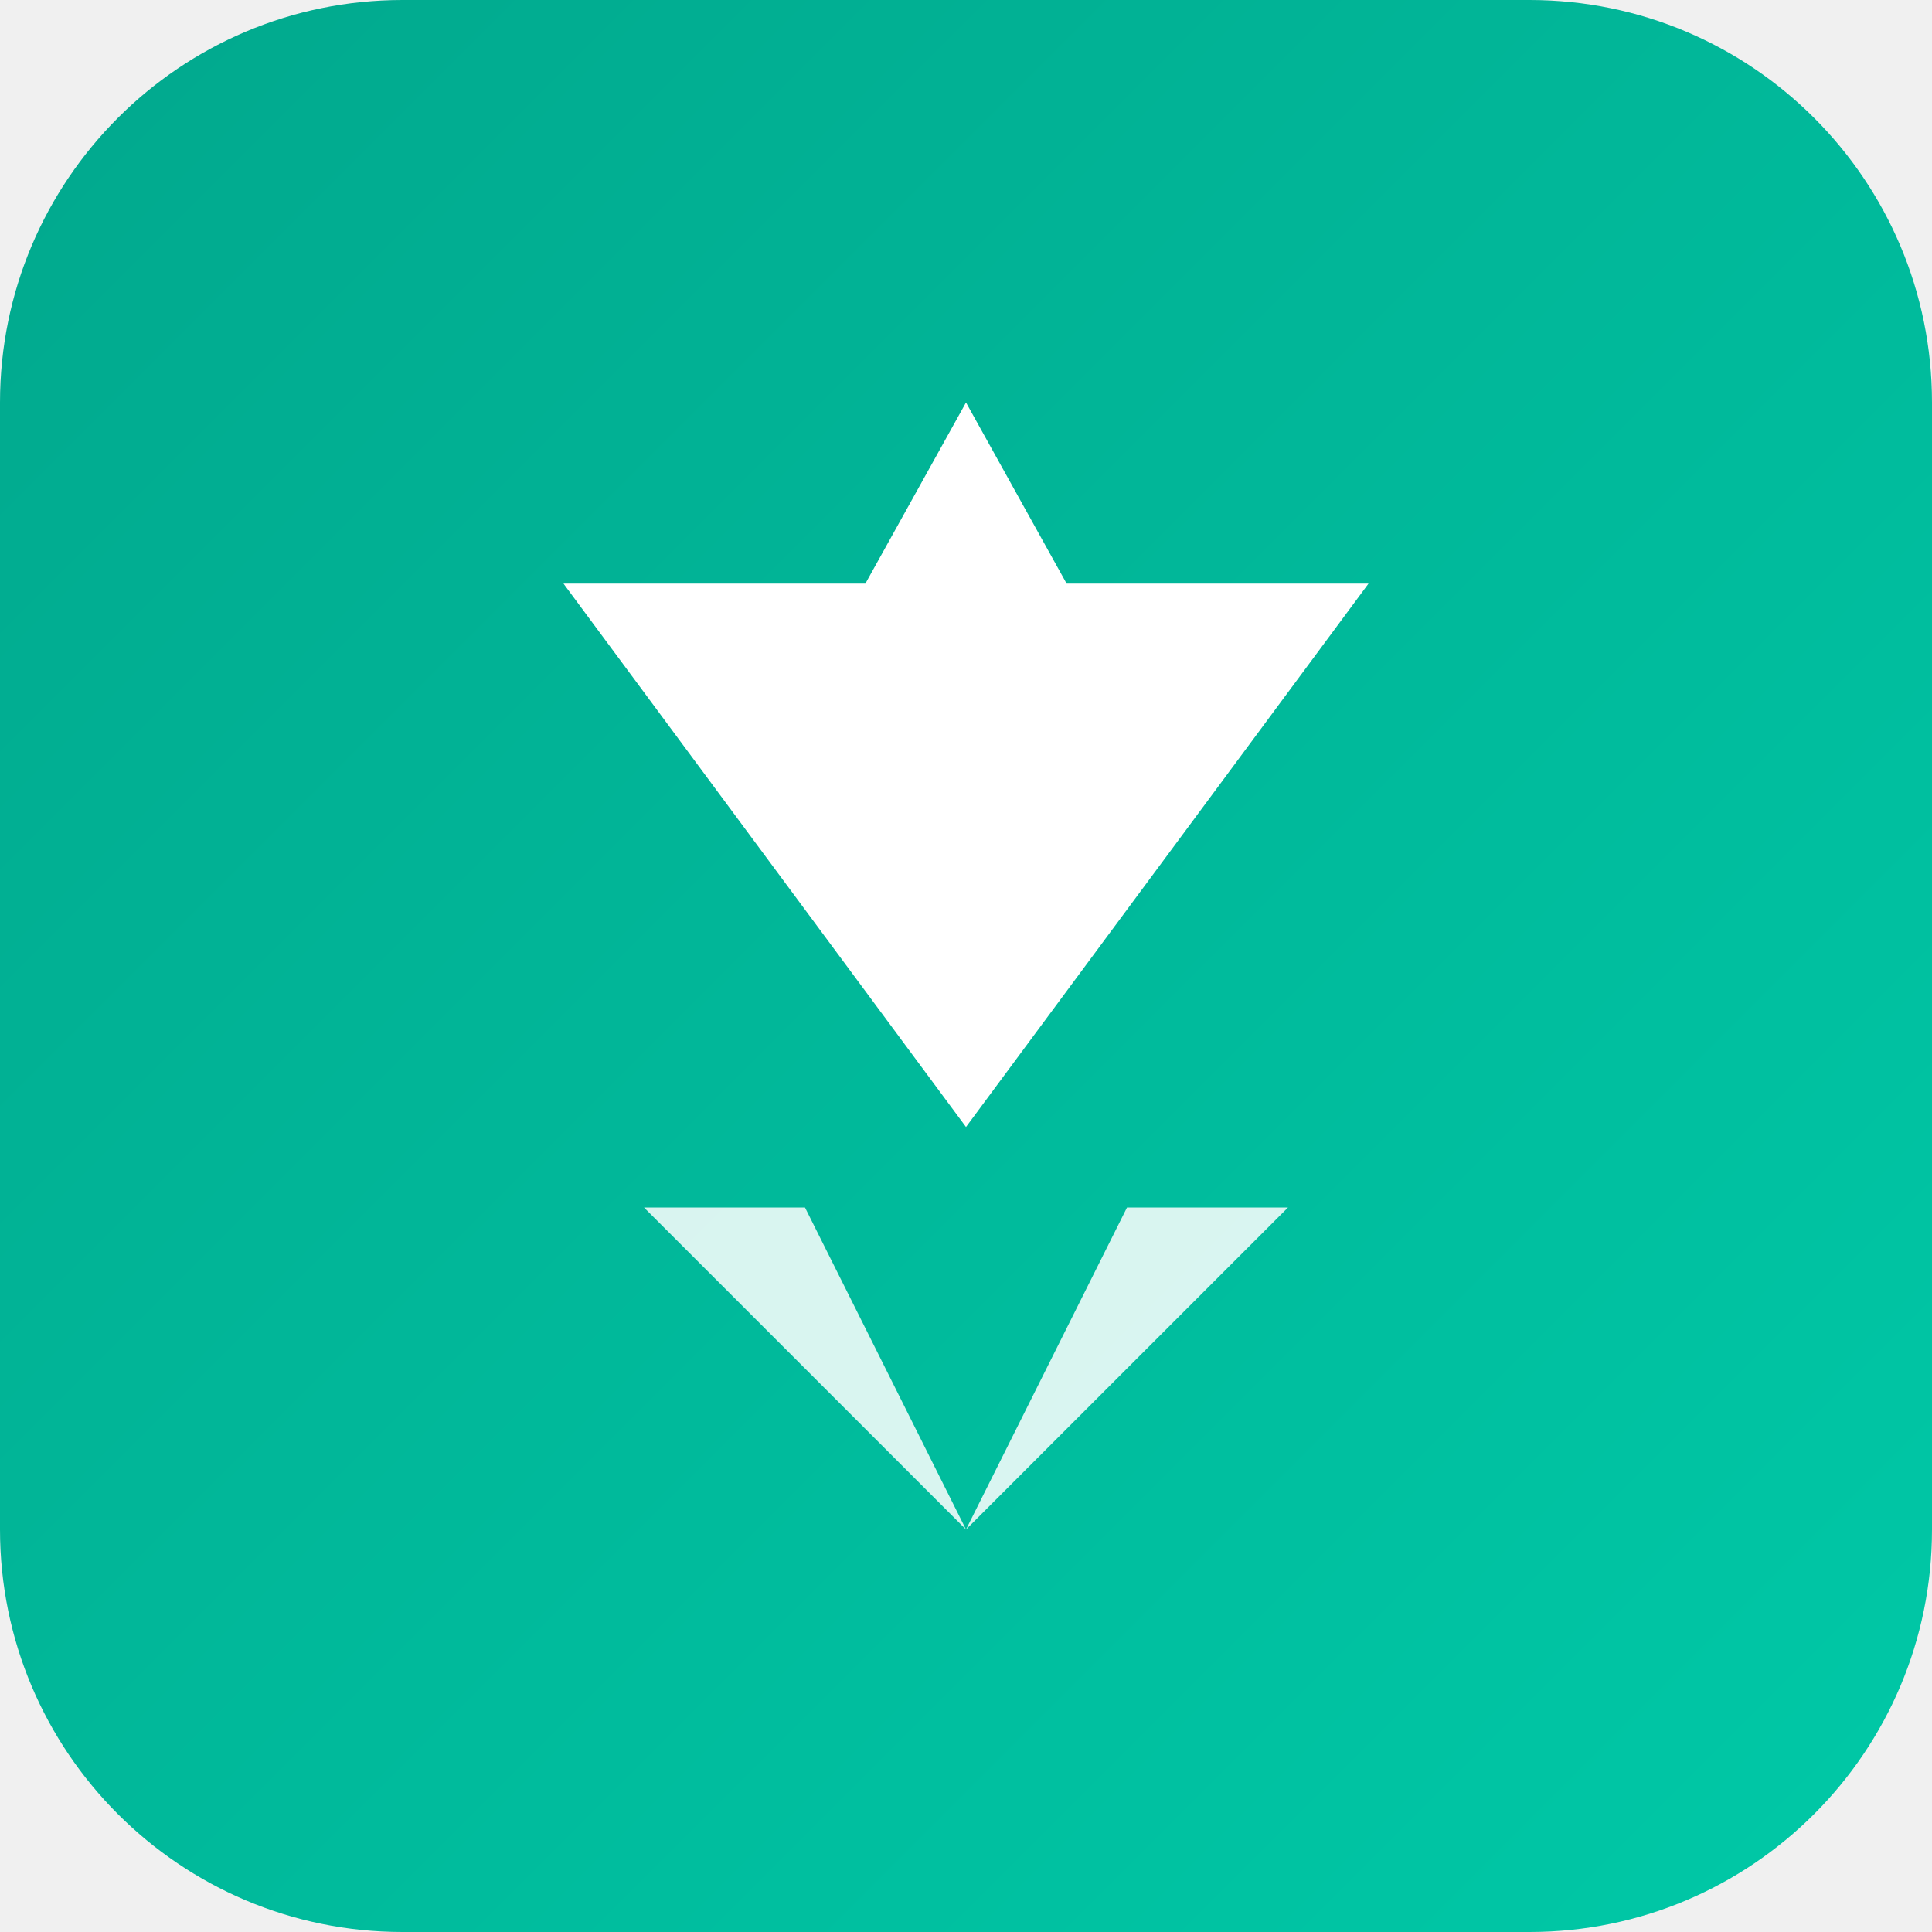
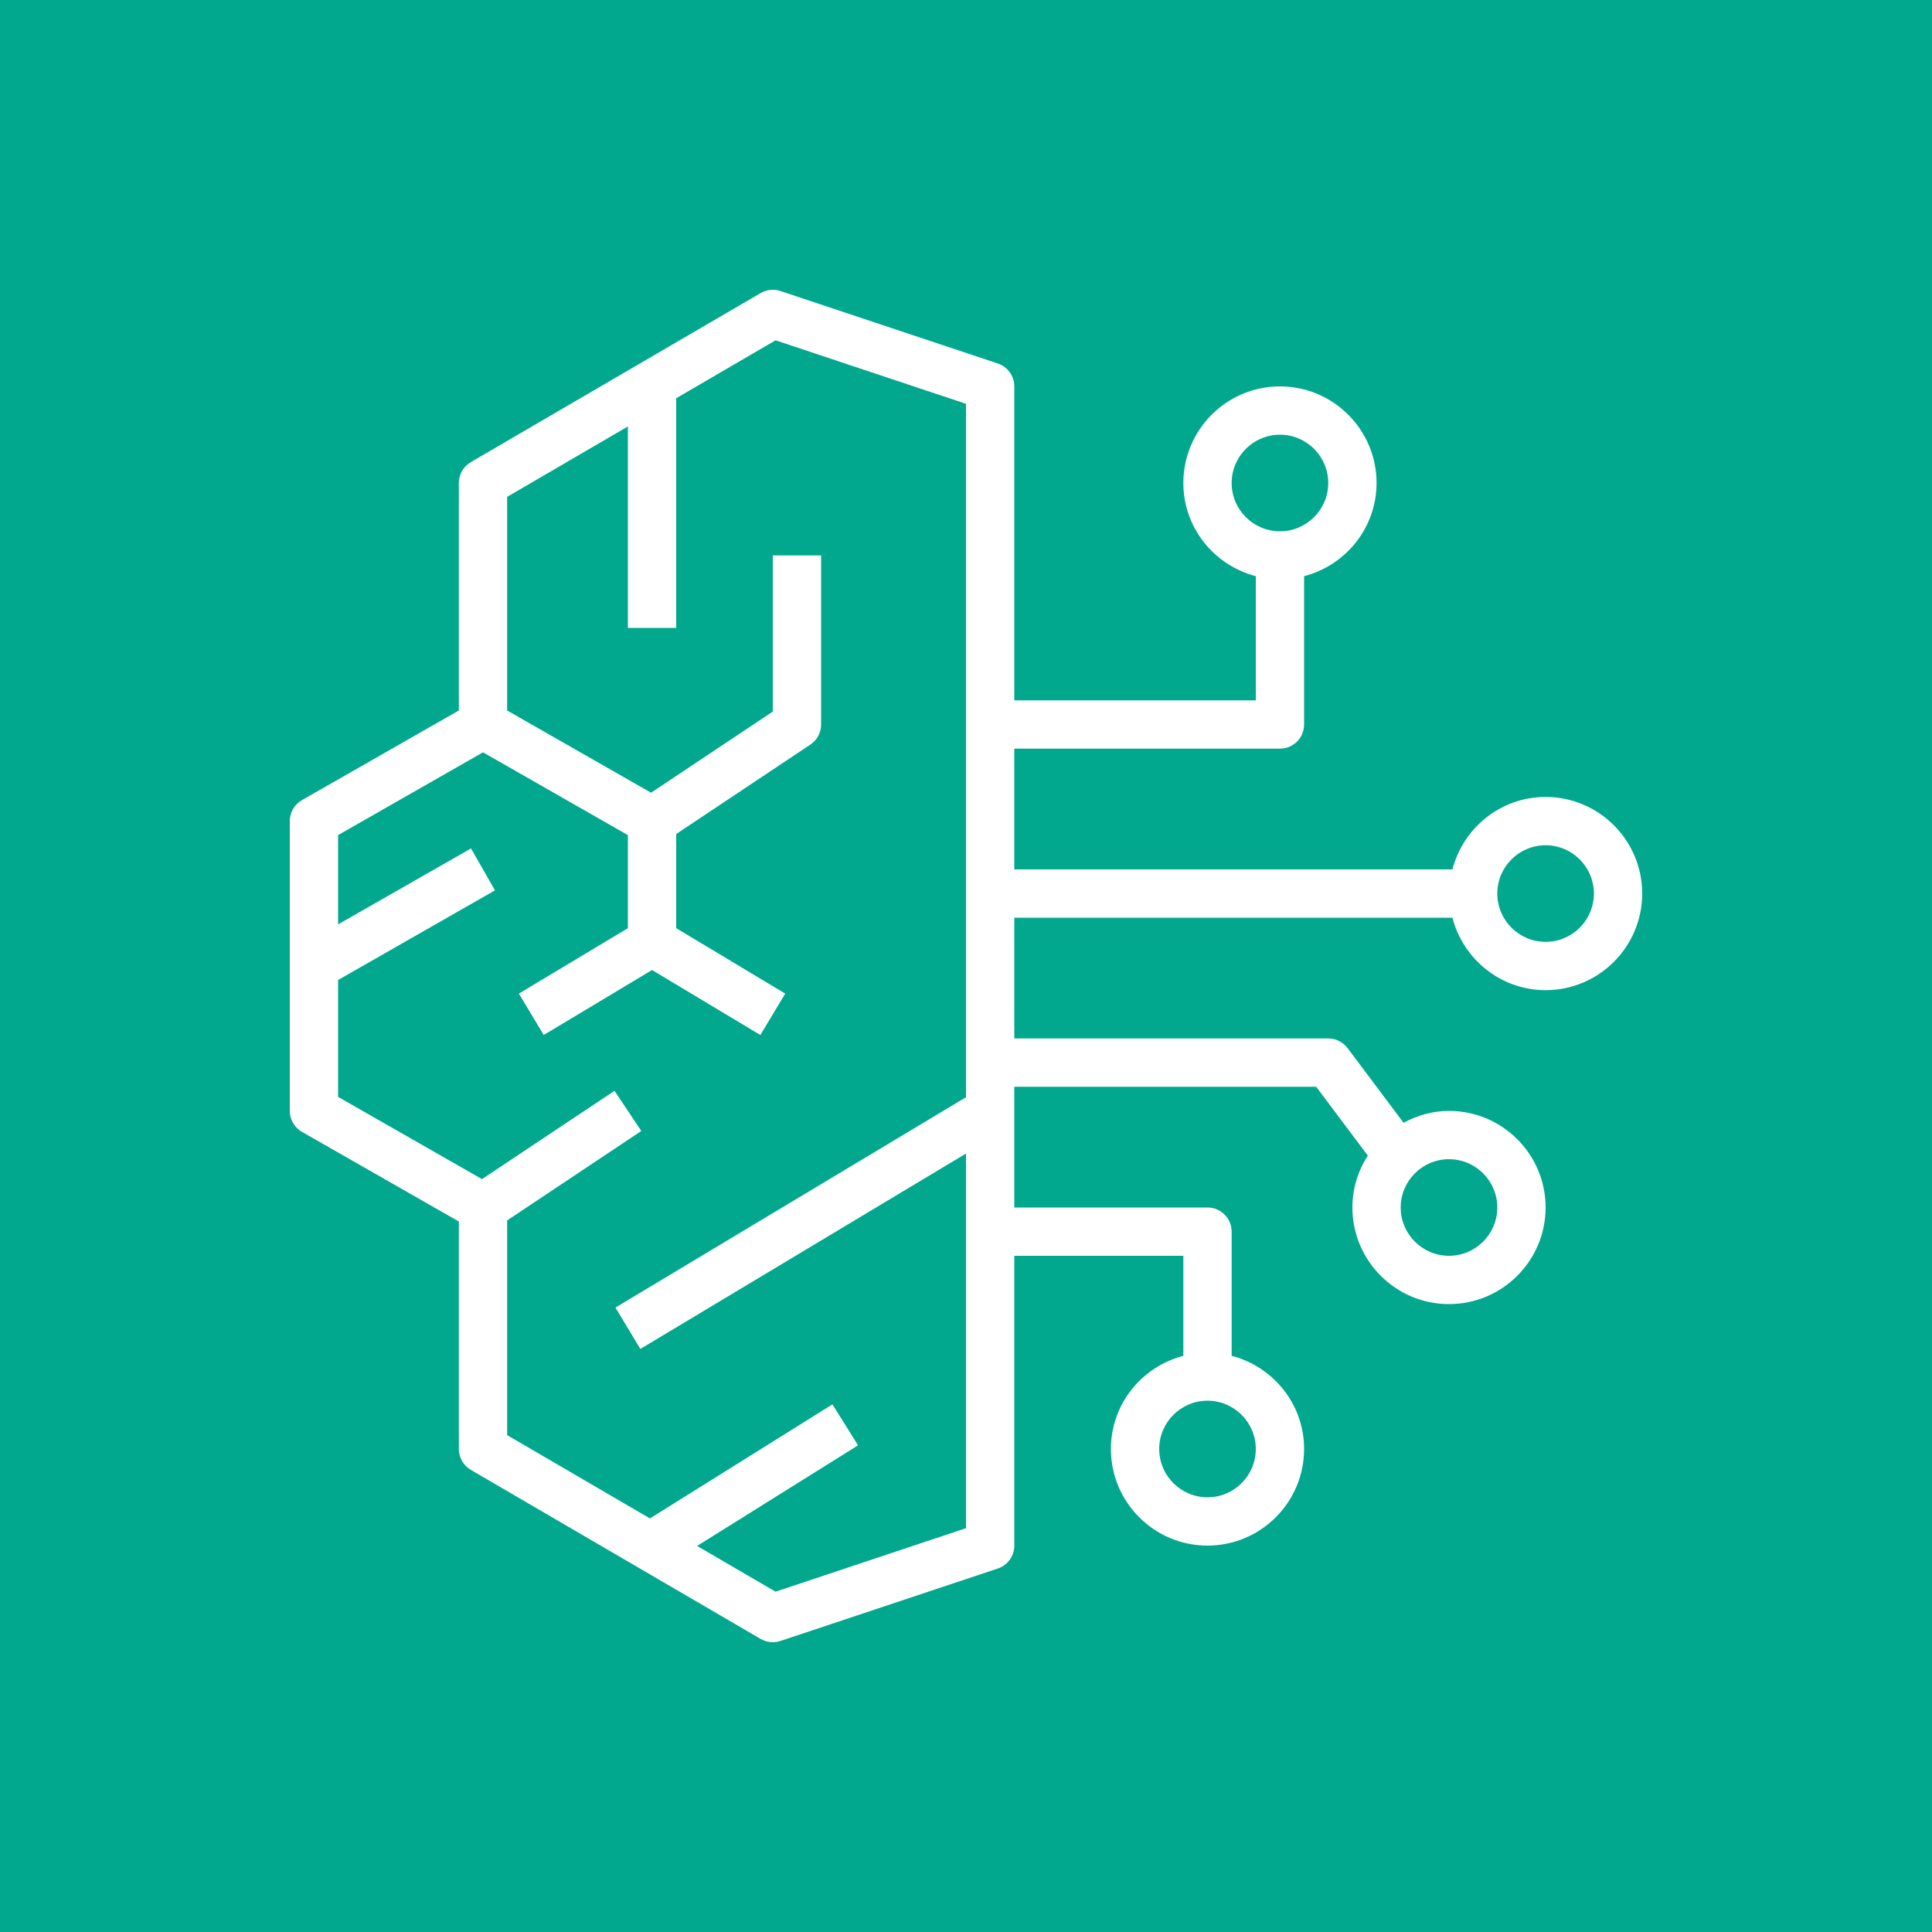
- <svg xmlns="http://www.w3.org/2000/svg" width="48" height="48" viewBox="0 0 48 48">
-   <defs>
-     <linearGradient id="bedrock-grad" x1="0%" y1="0%" x2="100%" y2="100%">
-       <stop offset="0%" stop-color="#01A88D" />
-       <stop offset="100%" stop-color="#00C9A7" />
-     </linearGradient>
-   </defs>
-   <rect width="48" height="48" rx="10" fill="url(#bedrock-grad)" />
-   <g fill="#fff">
-     <path d="M24 10l-2.5 4.5H14L24 28l10-13.5h-7.5L24 10z" />
-     <path d="M16 30h4l4 8 4-8h4l-8 8-8-8z" opacity="0.85" />
+ <svg xmlns="http://www.w3.org/2000/svg" width="80px" height="80px" viewBox="0 0 80 80" version="1.1">
+   <g id="Icon-Architecture/64/Arch_Amazon-Bedrock_64" stroke="none" stroke-width="1" fill="none" fill-rule="evenodd">
+     <g id="Icon-Architecture-BG/64/Machine-Learning" fill="#01A88D">
+       <rect id="Rectangle" x="0" y="0" width="80" height="80" />
+     </g>
+     <g id="Icon-Service/64/Amazon-Bedrock_64" transform="translate(12, 12)" fill="#FFFFFF">
+       <path d="M52,27 C50.897,27 50,26.103 50,25 C50,23.897 50.897,23 52,23 C53.103,23 54,23.897 54,25 C54,26.103 53.103,27 52,27 L52,27 Z M20.113,53.908 L16.865,52.014 L23.53,47.848 L22.47,46.152 L14.913,50.875 L9,47.426 L9,38.535 L14.555,34.832 L13.445,33.168 L7.959,36.825 L2,33.42 L2,28.58 L8.496,24.868 L7.504,23.132 L2,26.277 L2,22.58 L8,19.152 L14,22.58 L14,26.434 L9.485,29.143 L10.515,30.857 L15,28.166 L19.485,30.857 L20.515,29.143 L16,26.434 L16,22.535 L21.555,18.832 C21.833,18.646 22,18.334 22,18 L22,11 L20,11 L20,17.465 L14.959,20.825 L9,17.42 L9,8.574 L14,5.658 L14,14 L16,14 L16,4.491 L20.113,2.092 L28,4.721 L28,33.434 L13.485,42.143 L14.515,43.857 L28,35.766 L28,51.279 L20.113,53.908 Z M50,38 C50,39.103 49.103,40 48,40 C46.897,40 46,39.103 46,38 C46,36.897 46.897,36 48,36 C49.103,36 50,36.897 50,38 L50,38 Z M40,48 C40,49.103 39.103,50 38,50 C36.897,50 36,49.103 36,48 C36,46.897 36.897,46 38,46 C39.103,46 40,46.897 40,48 L40,48 Z M39,8 C39,6.897 39.897,6 41,6 C42.103,6 43,6.897 43,8 C43,9.103 42.103,10 41,10 C39.897,10 39,9.103 39,8 L39,8 Z M52,21 C50.141,21 48.589,22.28 48.142,24 L30,24 L30,19 L41,19 C41.553,19 42,18.552 42,18 L42,11.858 C43.72,11.411 45,9.858 45,8 C45,5.794 43.206,4 41,4 C38.794,4 37,5.794 37,8 C37,9.858 38.28,11.411 40,11.858 L40,17 L30,17 L30,4 C30,3.569 29.725,3.188 29.316,3.051 L20.316,0.051 C20.042,-0.039 19.744,-0.009 19.496,0.136 L7.496,7.136 C7.188,7.315 7,7.645 7,8 L7,17.42 L0.504,21.132 C0.192,21.31 0,21.641 0,22 L0,34 C0,34.359 0.192,34.69 0.504,34.868 L7,38.58 L7,48 C7,48.355 7.188,48.685 7.496,48.864 L19.496,55.864 C19.65,55.954 19.825,56 20,56 C20.106,56 20.213,55.983 20.316,55.949 L29.316,52.949 C29.725,52.812 30,52.431 30,52 L30,40 L37,40 L37,44.142 C35.28,44.589 34,46.142 34,48 C34,50.206 35.794,52 38,52 C40.206,52 42,50.206 42,48 C42,46.142 40.72,44.589 39,44.142 L39,39 C39,38.448 38.553,38 38,38 L30,38 L30,33 L42.5,33 L44.638,35.85 C44.239,36.472 44,37.207 44,38 C44,40.206 45.794,42 48,42 C50.206,42 52,40.206 52,38 C52,35.794 50.206,34 48,34 C47.316,34 46.682,34.188 46.119,34.492 L43.8,31.4 C43.611,31.148 43.314,31 43,31 L30,31 L30,26 L48.142,26 C48.589,27.72 50.141,29 52,29 C54.206,29 56,27.206 56,25 C56,22.794 54.206,21 52,21 L52,21 Z" id="Fill-1" />
+     </g>
  </g>
</svg>
